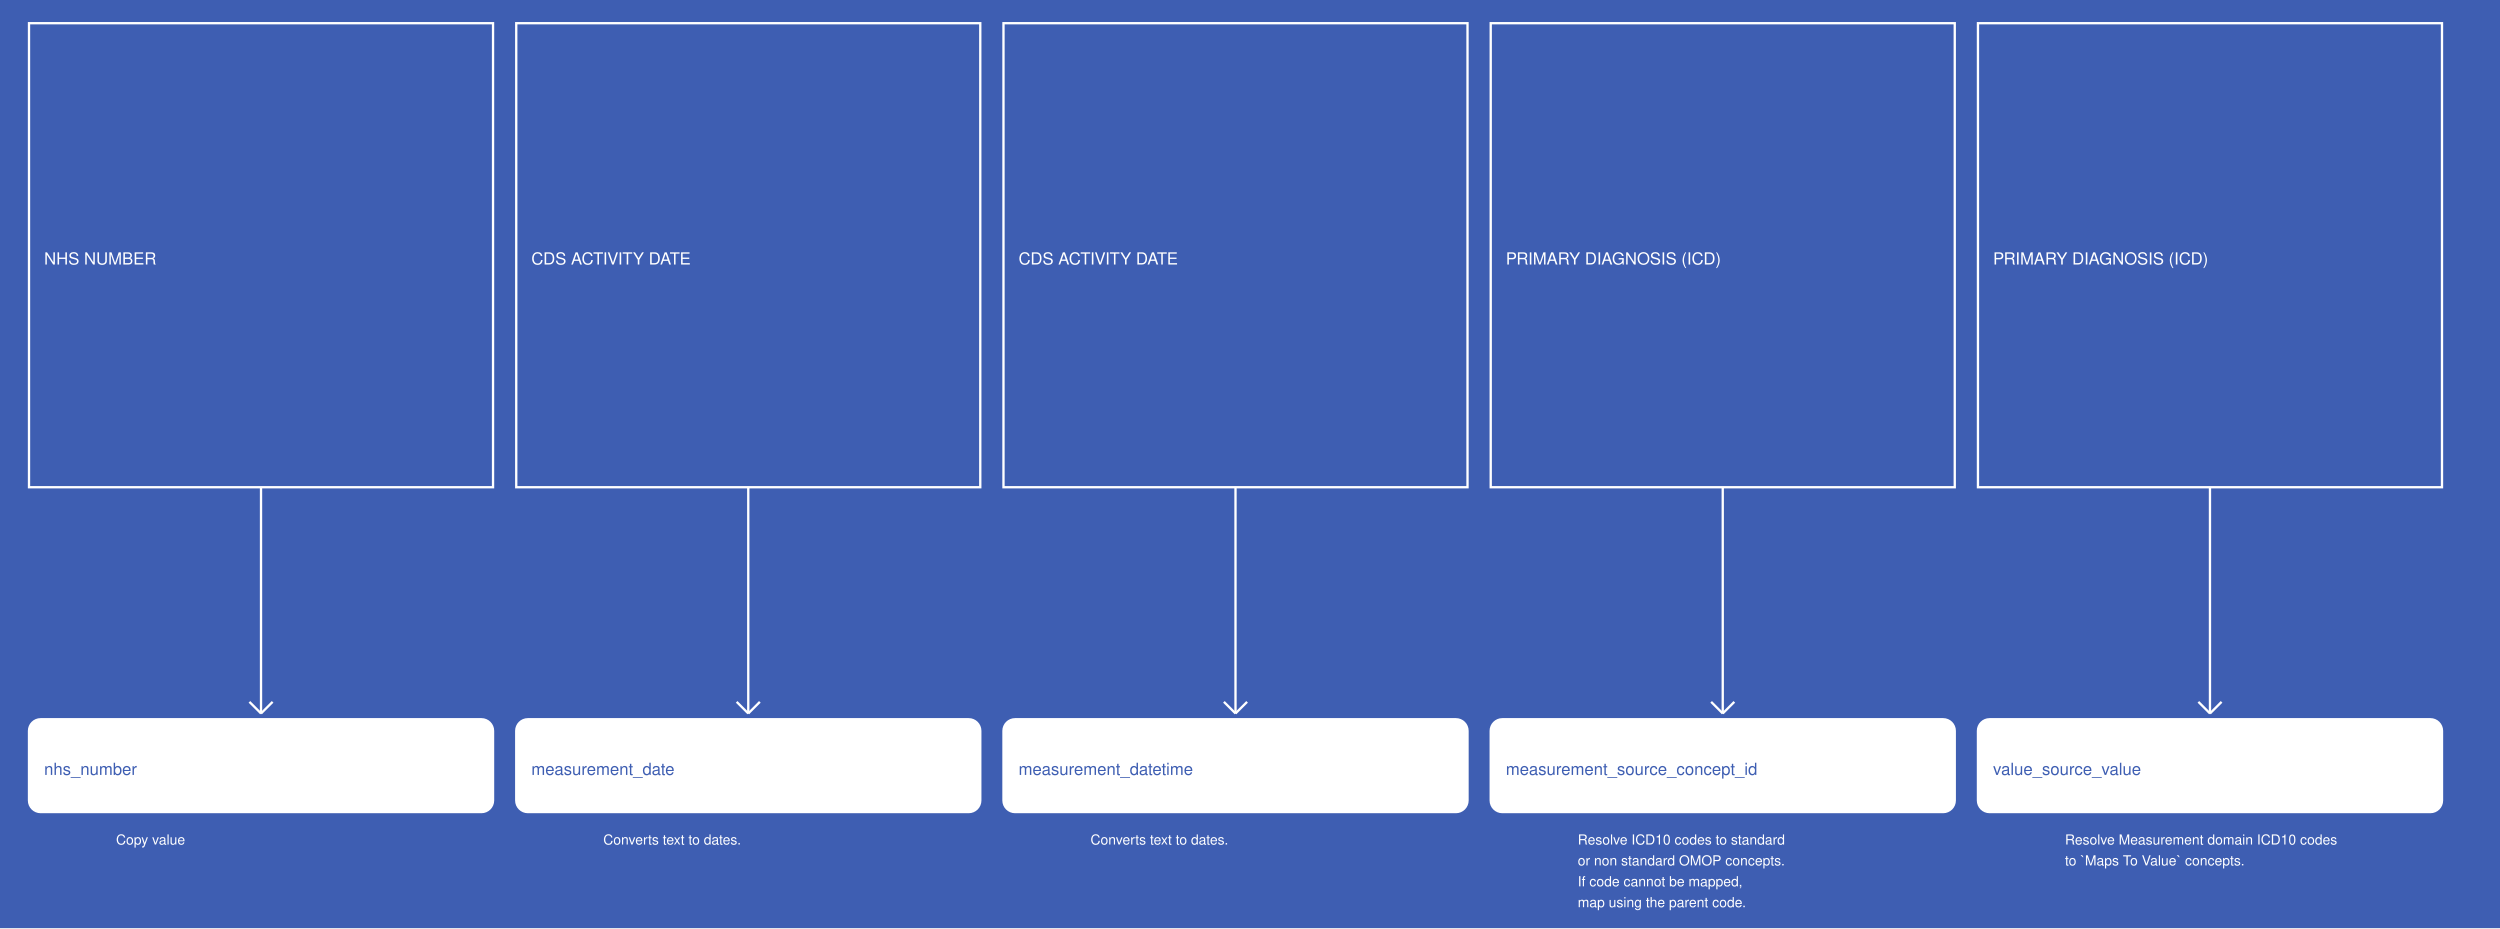
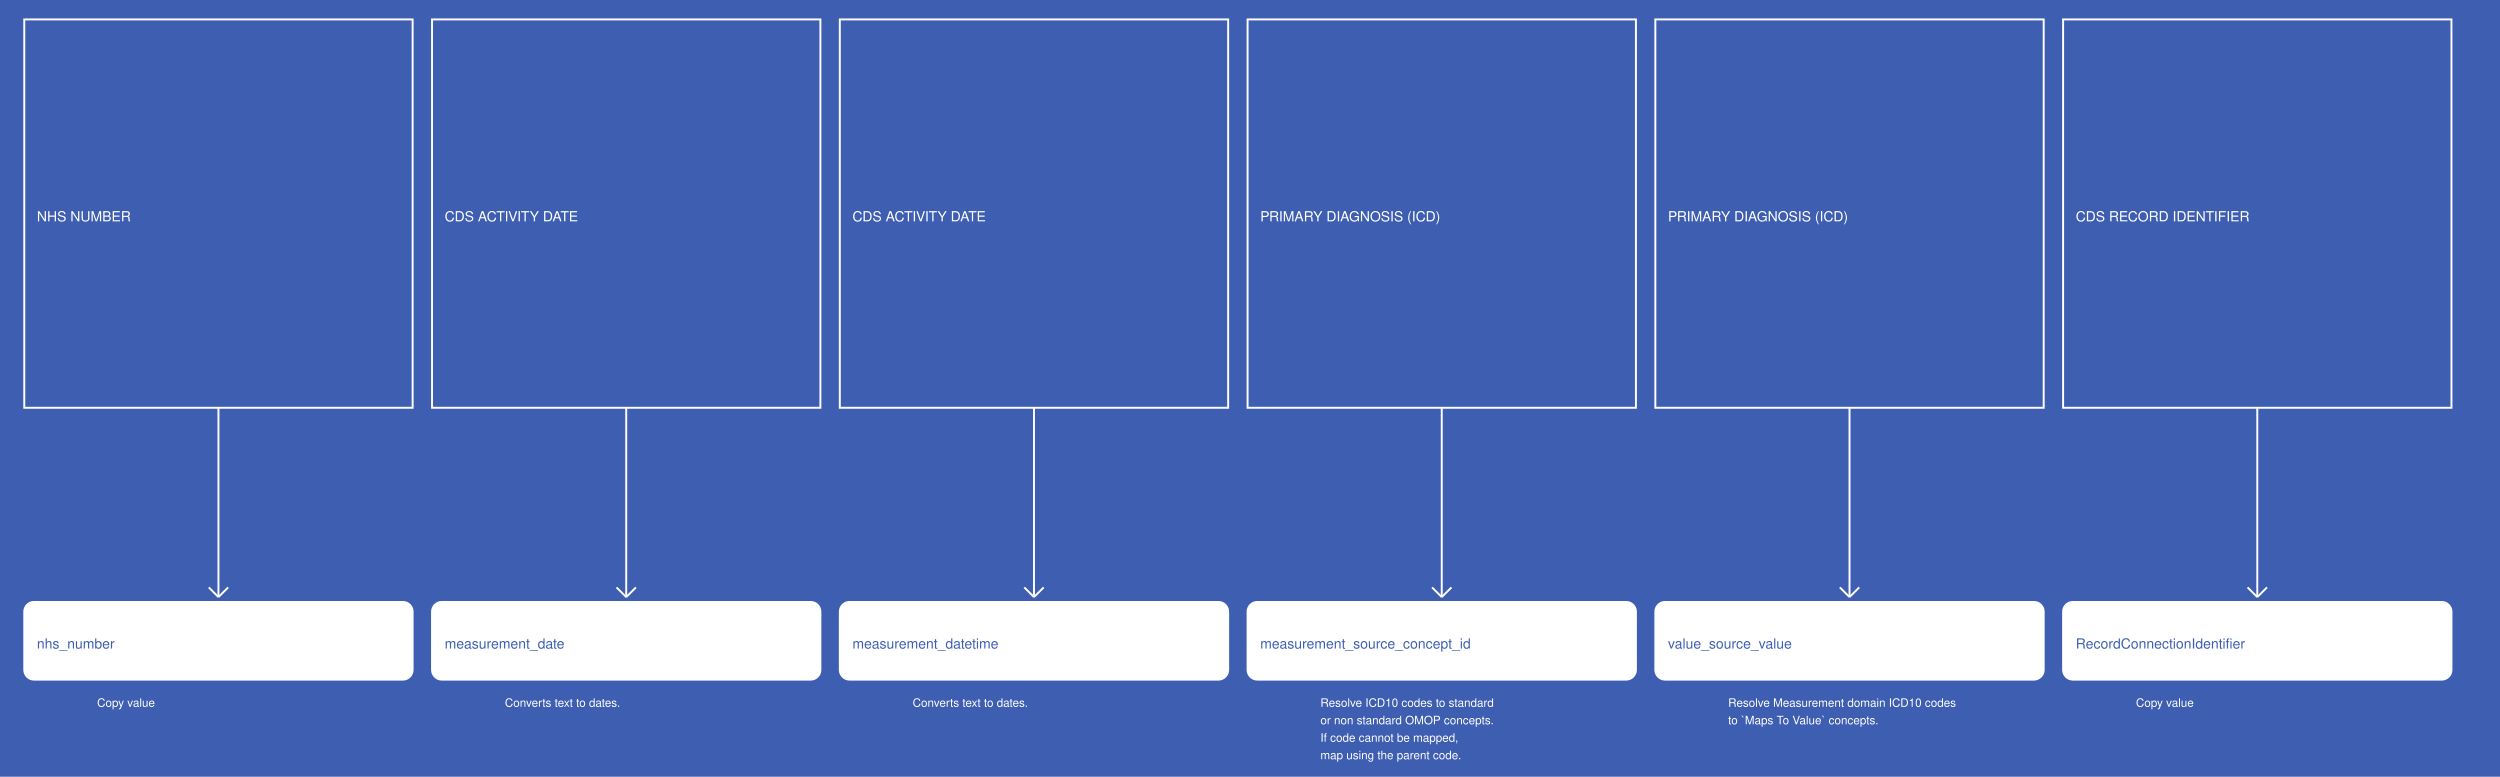
- <svg xmlns="http://www.w3.org/2000/svg" width="2155" height="800">
+ <svg xmlns="http://www.w3.org/2000/svg" width="2575" height="800">
  <rect width="100%" height="100%" fill="#3E5EB2" />
  <g>
    <rect x="25" y="20" width="400" height="400" fill="#3E5EB2" stroke="white" stroke-width="2" />
    <text x="38" y="228" fill="white" font-family="Helvetica" font-size="1.2em" text-anchor="start">NHS NUMBER</text>
  </g>
  <g>
    <line x1="225" y1="420" x2="225" y2="615" stroke="white" stroke-width="2" />
    <line x1="215" y1="605" x2="225" y2="615" stroke="white" stroke-width="2" />
    <line x1="235" y1="605" x2="225" y2="615" stroke="white" stroke-width="2" />
    <text x="100" y="728" fill="white" font-size="1em" font-family="Helvetica">Copy value</text>
  </g>
  <g>
    <rect x="25" y="620" width="400" height="80" fill="white" stroke="white" stroke-width="2" rx="10" />
    <text x="38" y="668" fill="#3E5EB2" font-family="Helvetica" font-size="1.2em" text-anchor="start">nhs_number</text>
  </g>
  <g>
    <rect x="445" y="20" width="400" height="400" fill="#3E5EB2" stroke="white" stroke-width="2" />
    <text x="458" y="228" fill="white" font-family="Helvetica" font-size="1.2em" text-anchor="start">CDS ACTIVITY DATE</text>
  </g>
  <g>
    <line x1="645" y1="420" x2="645" y2="615" stroke="white" stroke-width="2" />
    <line x1="635" y1="605" x2="645" y2="615" stroke="white" stroke-width="2" />
    <line x1="655" y1="605" x2="645" y2="615" stroke="white" stroke-width="2" />
    <text x="520" y="728" fill="white" font-size="1em" font-family="Helvetica">Converts text to dates.</text>
  </g>
  <g>
    <rect x="445" y="620" width="400" height="80" fill="white" stroke="white" stroke-width="2" rx="10" />
    <text x="458" y="668" fill="#3E5EB2" font-family="Helvetica" font-size="1.2em" text-anchor="start">measurement_date</text>
  </g>
  <g>
    <rect x="865" y="20" width="400" height="400" fill="#3E5EB2" stroke="white" stroke-width="2" />
    <text x="878" y="228" fill="white" font-family="Helvetica" font-size="1.2em" text-anchor="start">CDS ACTIVITY DATE</text>
  </g>
  <g>
    <line x1="1065" y1="420" x2="1065" y2="615" stroke="white" stroke-width="2" />
    <line x1="1055" y1="605" x2="1065" y2="615" stroke="white" stroke-width="2" />
    <line x1="1075" y1="605" x2="1065" y2="615" stroke="white" stroke-width="2" />
    <text x="940" y="728" fill="white" font-size="1em" font-family="Helvetica">Converts text to dates.</text>
  </g>
  <g>
    <rect x="865" y="620" width="400" height="80" fill="white" stroke="white" stroke-width="2" rx="10" />
    <text x="878" y="668" fill="#3E5EB2" font-family="Helvetica" font-size="1.2em" text-anchor="start">measurement_datetime</text>
  </g>
  <g>
    <rect x="1285" y="20" width="400" height="400" fill="#3E5EB2" stroke="white" stroke-width="2" />
    <text x="1298" y="228" fill="white" font-family="Helvetica" font-size="1.2em" text-anchor="start">PRIMARY DIAGNOSIS (ICD)</text>
  </g>
  <g>
    <line x1="1485" y1="420" x2="1485" y2="615" stroke="white" stroke-width="2" />
    <line x1="1475" y1="605" x2="1485" y2="615" stroke="white" stroke-width="2" />
    <line x1="1495" y1="605" x2="1485" y2="615" stroke="white" stroke-width="2" />
    <text x="1360" y="728" fill="white" font-size="1em" font-family="Helvetica">Resolve ICD10 codes to standard</text>
    <text x="1360" y="746" fill="white" font-size="1em" font-family="Helvetica">or non standard OMOP concepts.</text>
    <text x="1360" y="764" fill="white" font-size="1em" font-family="Helvetica">If code cannot be mapped,</text>
    <text x="1360" y="782" fill="white" font-size="1em" font-family="Helvetica">map using the parent code.</text>
  </g>
  <g>
    <rect x="1285" y="620" width="400" height="80" fill="white" stroke="white" stroke-width="2" rx="10" />
    <text x="1298" y="668" fill="#3E5EB2" font-family="Helvetica" font-size="1.2em" text-anchor="start">measurement_source_concept_id</text>
  </g>
  <g>
    <rect x="1705" y="20" width="400" height="400" fill="#3E5EB2" stroke="white" stroke-width="2" />
    <text x="1718" y="228" fill="white" font-family="Helvetica" font-size="1.2em" text-anchor="start">PRIMARY DIAGNOSIS (ICD)</text>
  </g>
  <g>
    <line x1="1905" y1="420" x2="1905" y2="615" stroke="white" stroke-width="2" />
    <line x1="1895" y1="605" x2="1905" y2="615" stroke="white" stroke-width="2" />
    <line x1="1915" y1="605" x2="1905" y2="615" stroke="white" stroke-width="2" />
    <text x="1780" y="728" fill="white" font-size="1em" font-family="Helvetica">Resolve Measurement domain ICD10 codes</text>
    <text x="1780" y="746" fill="white" font-size="1em" font-family="Helvetica">to `Maps To Value` concepts.</text>
  </g>
  <g>
    <rect x="1705" y="620" width="400" height="80" fill="white" stroke="white" stroke-width="2" rx="10" />
    <text x="1718" y="668" fill="#3E5EB2" font-family="Helvetica" font-size="1.2em" text-anchor="start">value_source_value</text>
  </g>
+   <g>
+     <rect x="2125" y="20" width="400" height="400" fill="#3E5EB2" stroke="white" stroke-width="2" />
+     <text x="2138" y="228" fill="white" font-family="Helvetica" font-size="1.2em" text-anchor="start">CDS RECORD IDENTIFIER</text>
+   </g>
+   <g>
+     <line x1="2325" y1="420" x2="2325" y2="615" stroke="white" stroke-width="2" />
+     <line x1="2315" y1="605" x2="2325" y2="615" stroke="white" stroke-width="2" />
+     <line x1="2335" y1="605" x2="2325" y2="615" stroke="white" stroke-width="2" />
+     <text x="2200" y="728" fill="white" font-size="1em" font-family="Helvetica">Copy value</text>
+   </g>
+   <g>
+     <rect x="2125" y="620" width="400" height="80" fill="white" stroke="white" stroke-width="2" rx="10" />
+     <text x="2138" y="668" fill="#3E5EB2" font-family="Helvetica" font-size="1.2em" text-anchor="start">RecordConnectionIdentifier</text>
+   </g>
</svg>
